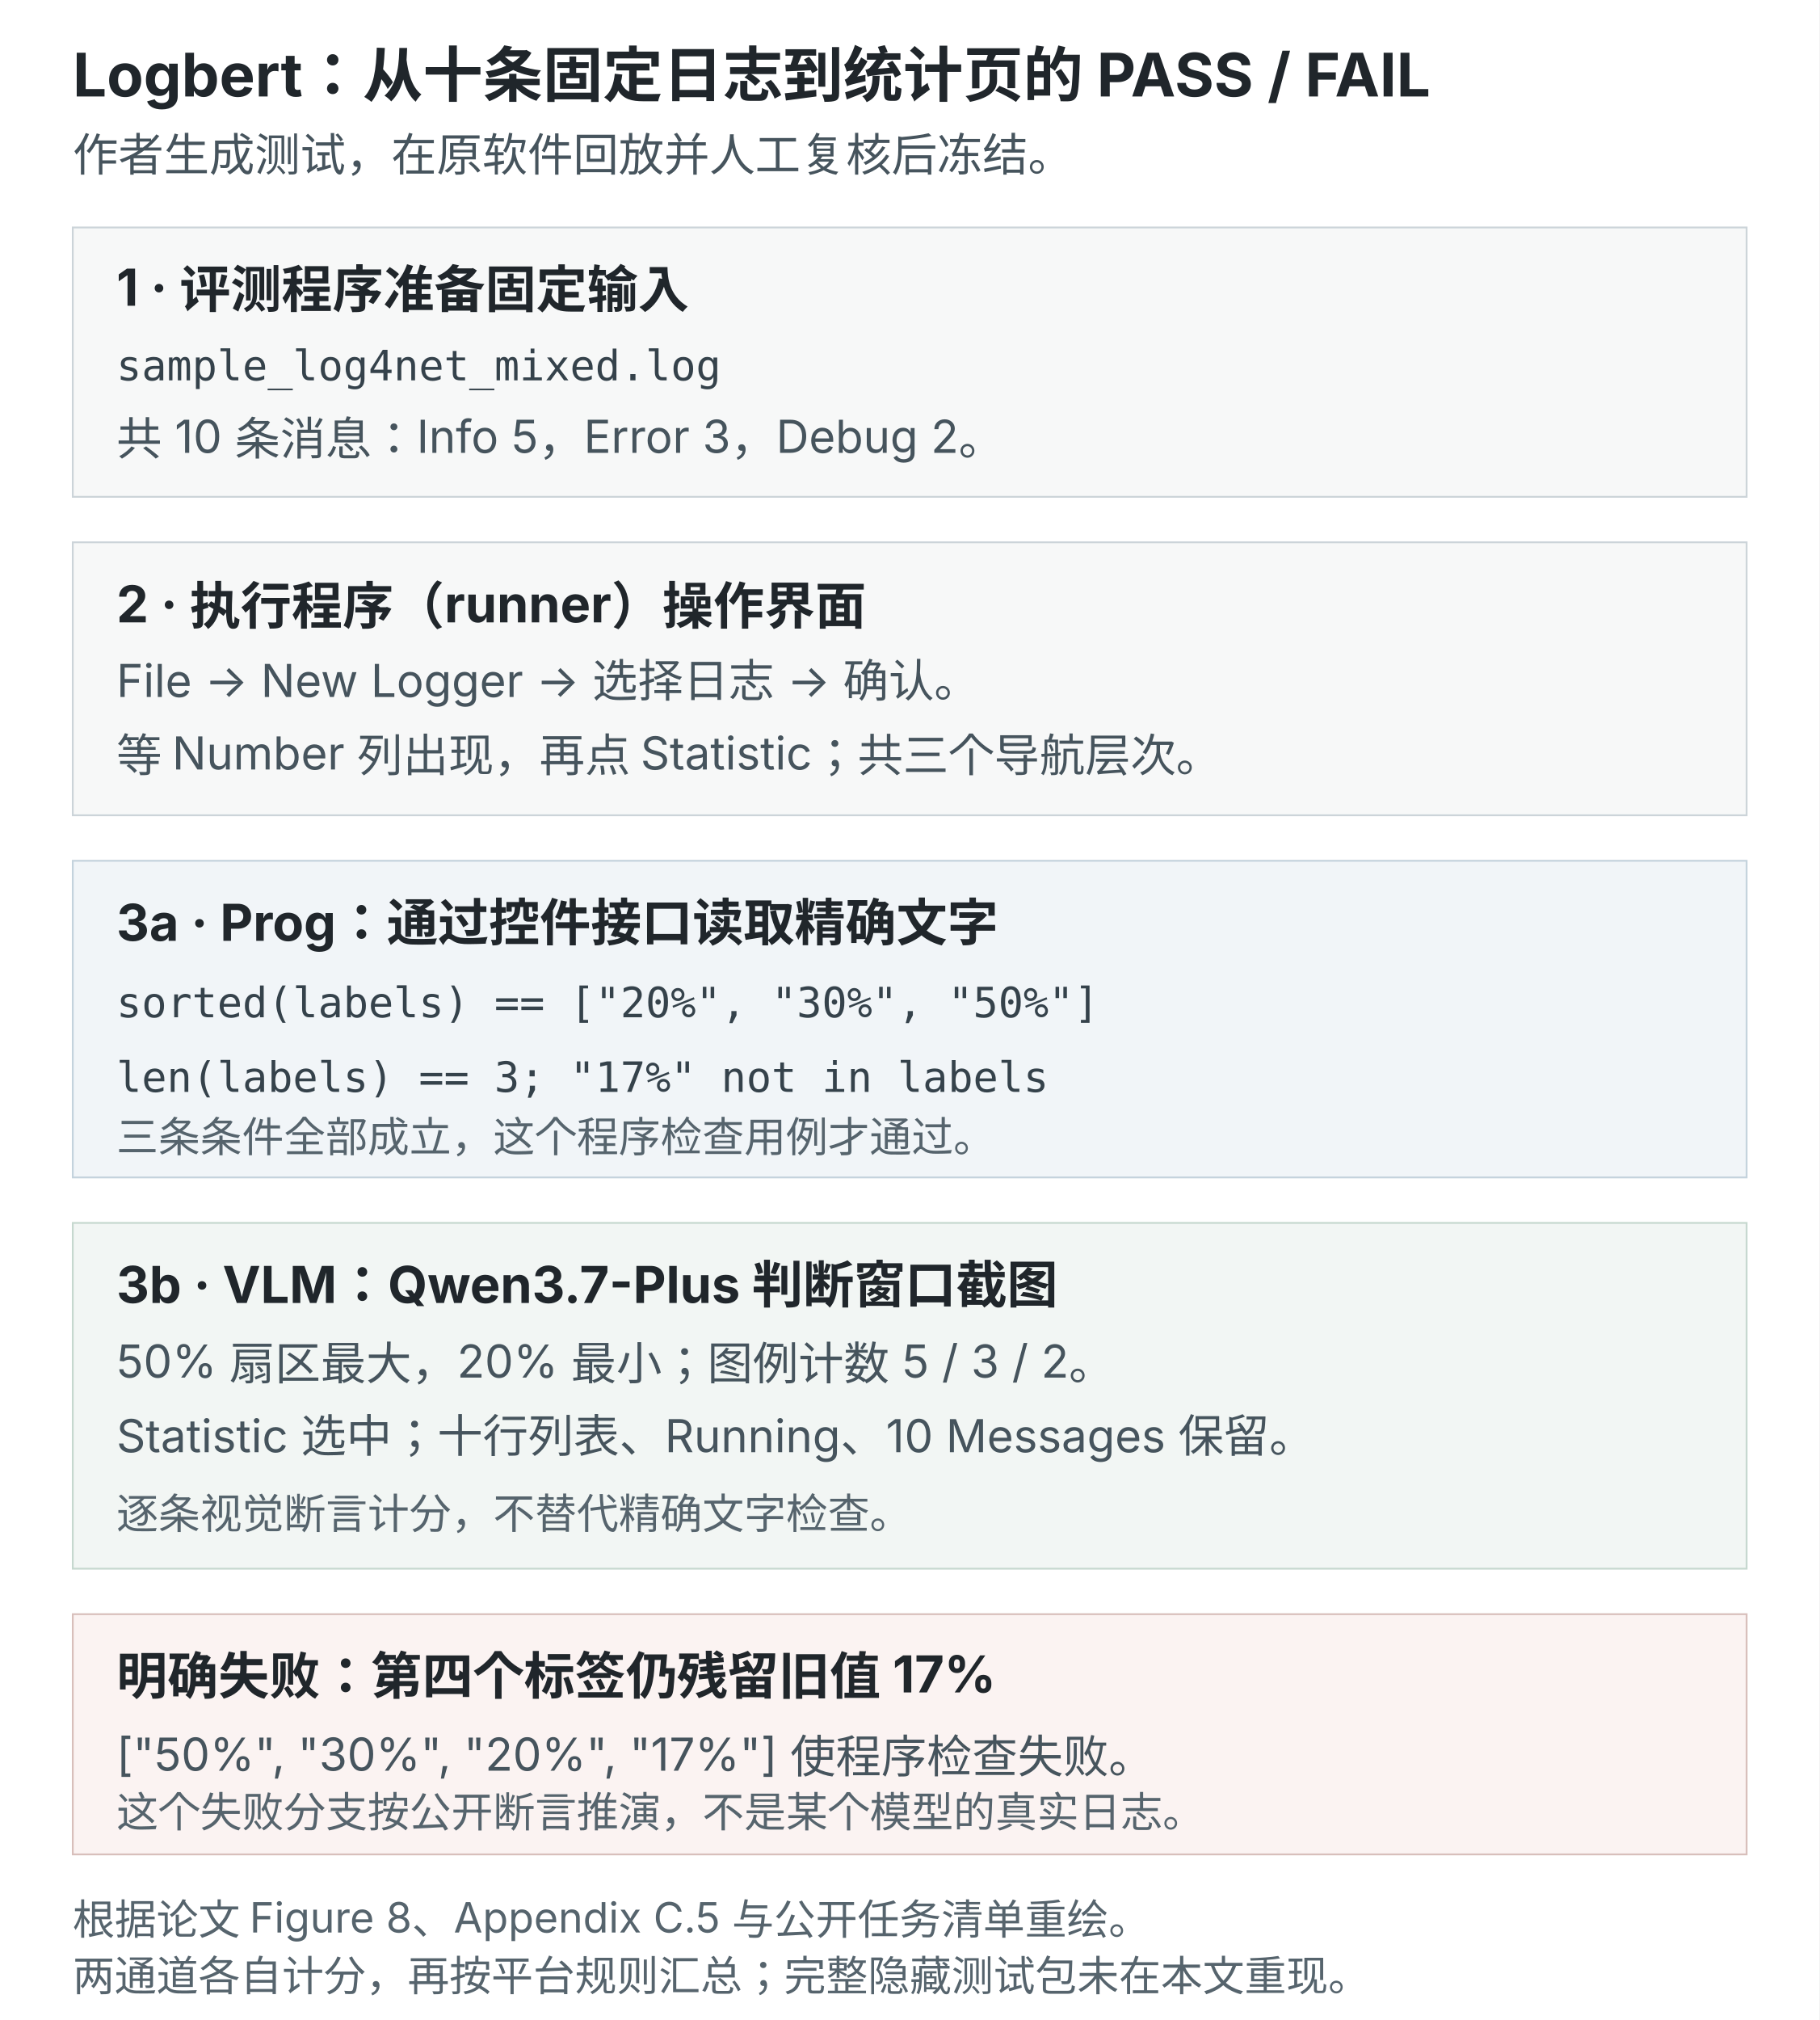
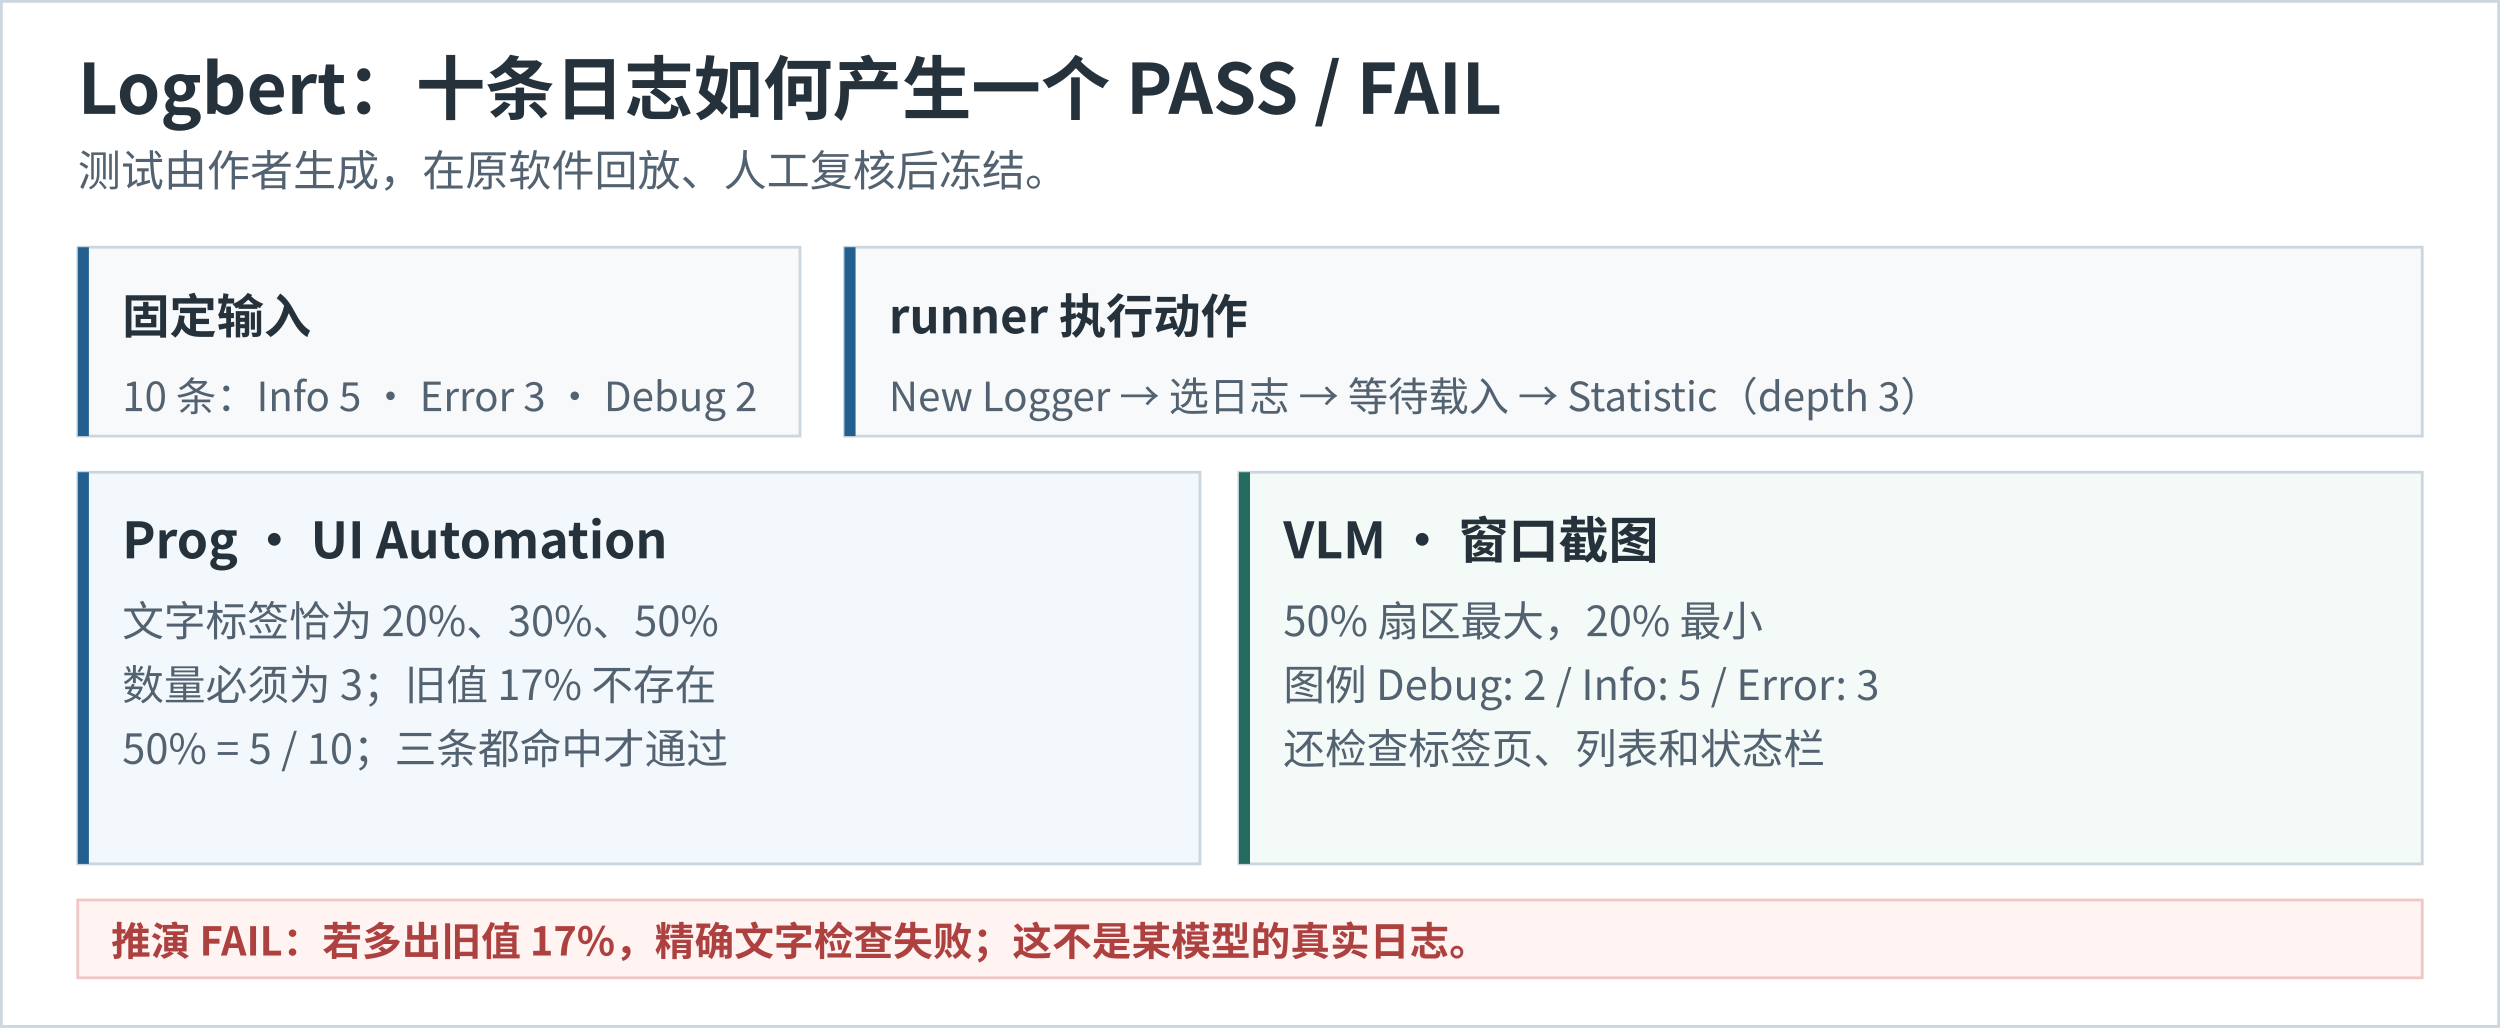
- <svg xmlns="http://www.w3.org/2000/svg" width="1000" height="1110" viewBox="0 0 1000 1110" role="img" aria-labelledby="title desc">
-   <style>text{font-family:-apple-system,BlinkMacSystemFont,"Segoe UI","PingFang SC",sans-serif;fill:#20262b}.title{font-size:33px;font-weight:750}.head{font-size:28px;font-weight:700}.body{font-size:25px;fill:#46545d}.small{font-size:23px;fill:#56646d}.code{font-family:ui-monospace,SFMono-Regular,Menlo,Consolas,monospace;font-size:23px;fill:#35424b}</style>
-   <rect width="1000" height="1110" fill="#fff" />
-   <text x="40" y="53" class="title">Logbert：从十条固定日志到统计页的 PASS / FAIL</text>
-   <text x="40" y="94" class="body">作者生成测试，在原软件回放并人工复核后冻结。</text>
-   <rect x="40" y="125" width="920" height="148" fill="#f7f8f8" stroke="#ccd4d9" />
-   <text x="64" y="168" class="head">1 · 评测程序准备固定输入</text>
-   <text x="64" y="209" class="code">sample_log4net_mixed.log</text>
-   <text x="64" y="250" class="body">共 10 条消息：Info 5，Error 3，Debug 2。</text>
-   <rect x="40" y="298" width="920" height="150" fill="#f7f8f8" stroke="#ccd4d9" />
-   <text x="64" y="342" class="head">2 · 执行程序（runner）操作界面</text>
-   <text x="64" y="383" class="body">File → New Logger → 选择日志 → 确认。</text>
-   <text x="64" y="424" class="body">等 Number 列出现，再点 Statistic；共三个导航层次。</text>
-   <rect x="40" y="473" width="920" height="174" fill="#f1f5f8" stroke="#c4d3dd" />
-   <text x="64" y="517" class="head" fill="#245f87">3a · Prog：通过控件接口读取精确文字</text>
-   <text x="64" y="559" class="code">sorted(labels) == ["20%", "30%", "50%"]</text>
-   <text x="64" y="600" class="code">len(labels) == 3; "17%" not in labels</text>
-   <text x="64" y="633" class="small">三条条件全部成立，这个程序检查用例才通过。</text>
-   <rect x="40" y="672" width="920" height="190" fill="#f2f6f4" stroke="#c6d8cf" />
-   <text x="64" y="716" class="head" fill="#356954">3b · VLM：Qwen3.7-Plus 判断窗口截图</text>
-   <text x="64" y="757" class="body">50% 扇区最大，20% 最小；图例计数 5 / 3 / 2。</text>
-   <text x="64" y="798" class="body">Statistic 选中；十行列表、Running、10 Messages 保留。</text>
-   <text x="64" y="840" class="small">逐条视觉断言计分，不替代精确文字检查。</text>
-   <rect x="40" y="887" width="920" height="132" fill="#fbf3f2" stroke="#d8bfbb" />
-   <text x="64" y="931" class="head" fill="#85413b">明确失败：第四个标签仍残留旧值 17%</text>
-   <text x="64" y="973" class="body">["50%", "30%", "20%", "17%"] 使程序检查失败。</text>
-   <text x="64" y="1004" class="small">这个失败分支按公开断言推演，不是某个模型的真实日志。</text>
-   <text x="40" y="1063" class="small">根据论文 Figure 8、Appendix C.5 与公开任务清单重绘。</text>
-   <text x="40" y="1094" class="small">两通道各自计分，再按平台规则汇总；完整隐藏测试包未在本文重现。</text>
+ <svg xmlns="http://www.w3.org/2000/svg" width="900" height="370" viewBox="0 0 900 370" role="img" aria-labelledby="title desc">
+   <g font-family="PingFang SC, Hiragino Sans GB, Microsoft YaHei, Noto Sans CJK SC, sans-serif">
+     <rect x="0.5" y="0.5" width="899" height="369" rx="0" fill="#ffffff" stroke="#cbd6de" stroke-width="1" />
+     <text x="28" y="41" font-size="25" font-weight="760" fill="#25313b" text-anchor="start">Logbert：十条日志如何产生一个 PASS / FAIL</text>
+     <text x="28" y="67" font-size="15.5" font-weight="400" fill="#536270" text-anchor="start">测试由作者生成，在原软件回放、人工复核后冻结。</text>
+     <rect x="28" y="89" width="260" height="68" rx="0" fill="#f7f9fb" stroke="#cbd6de" stroke-width="1" />
+     <rect x="28" y="89" width="4" height="68" rx="0" fill="#235f8f" stroke="none" stroke-width="1" />
+     <text x="44" y="120" font-size="17" font-weight="700" fill="#25313b" text-anchor="start">固定输入</text>
+     <text x="44" y="148" font-size="14.5" font-weight="400" fill="#536270" text-anchor="start">10 条：Info 5 · Error 3 · Debug 2</text>
+     <rect x="304" y="89" width="568" height="68" rx="0" fill="#f7f9fb" stroke="#cbd6de" stroke-width="1" />
+     <rect x="304" y="89" width="4" height="68" rx="0" fill="#235f8f" stroke="none" stroke-width="1" />
+     <text x="320" y="120" font-size="17" font-weight="700" fill="#25313b" text-anchor="start">runner 执行动作</text>
+     <text x="320" y="148" font-size="14.5" font-weight="400" fill="#536270" text-anchor="start">New Logger → 选日志 → 等待载入 → Statistic（depth 3）</text>
+     <rect x="28" y="170" width="404" height="141" rx="0" fill="#f3f8fc" stroke="#cbd6de" stroke-width="1" />
+     <rect x="28" y="170" width="4" height="141" rx="0" fill="#235f8f" stroke="none" stroke-width="1" />
+     <text x="44" y="201" font-size="18" font-weight="700" fill="#25313b" text-anchor="start">Prog · UI Automation</text>
+     <text x="44" y="229" font-size="15" font-weight="400" fill="#536270" text-anchor="start">文字标签恰为 20%、30%、50%</text>
+     <text x="44" y="252" font-size="15" font-weight="400" fill="#536270" text-anchor="start">数量必须为 3；旧值 17% 不存在</text>
+     <text x="44" y="275" font-size="15" font-weight="400" fill="#536270" text-anchor="start">50% = 5 / 10；三条都命中才通过</text>
+     <rect x="446" y="170" width="426" height="141" rx="0" fill="#f3faf7" stroke="#cbd6de" stroke-width="1" />
+     <rect x="446" y="170" width="4" height="141" rx="0" fill="#246d5e" stroke="none" stroke-width="1" />
+     <text x="462" y="201" font-size="18" font-weight="700" fill="#25313b" text-anchor="start">VLM · 窗口截图</text>
+     <text x="462" y="229" font-size="15" font-weight="400" fill="#536270" text-anchor="start">50% 扇区最大，20% 最小</text>
+     <text x="462" y="252" font-size="15" font-weight="400" fill="#536270" text-anchor="start">图例 Debug: 2 / Info: 5 / Error: 3</text>
+     <text x="462" y="275" font-size="15" font-weight="400" fill="#536270" text-anchor="start">还检查标签页、列表和状态栏</text>
+     <rect x="28" y="324" width="844" height="28" rx="0" fill="#fff4f2" stroke="#efc6c4" stroke-width="1" />
+     <text x="40" y="344" font-size="14.3" font-weight="650" fill="#ad4140" text-anchor="start">推演 FAIL：若多出旧值 17%，精确文字检查失败；这不是某模型的真实日志。</text>
+   </g>
</svg>
